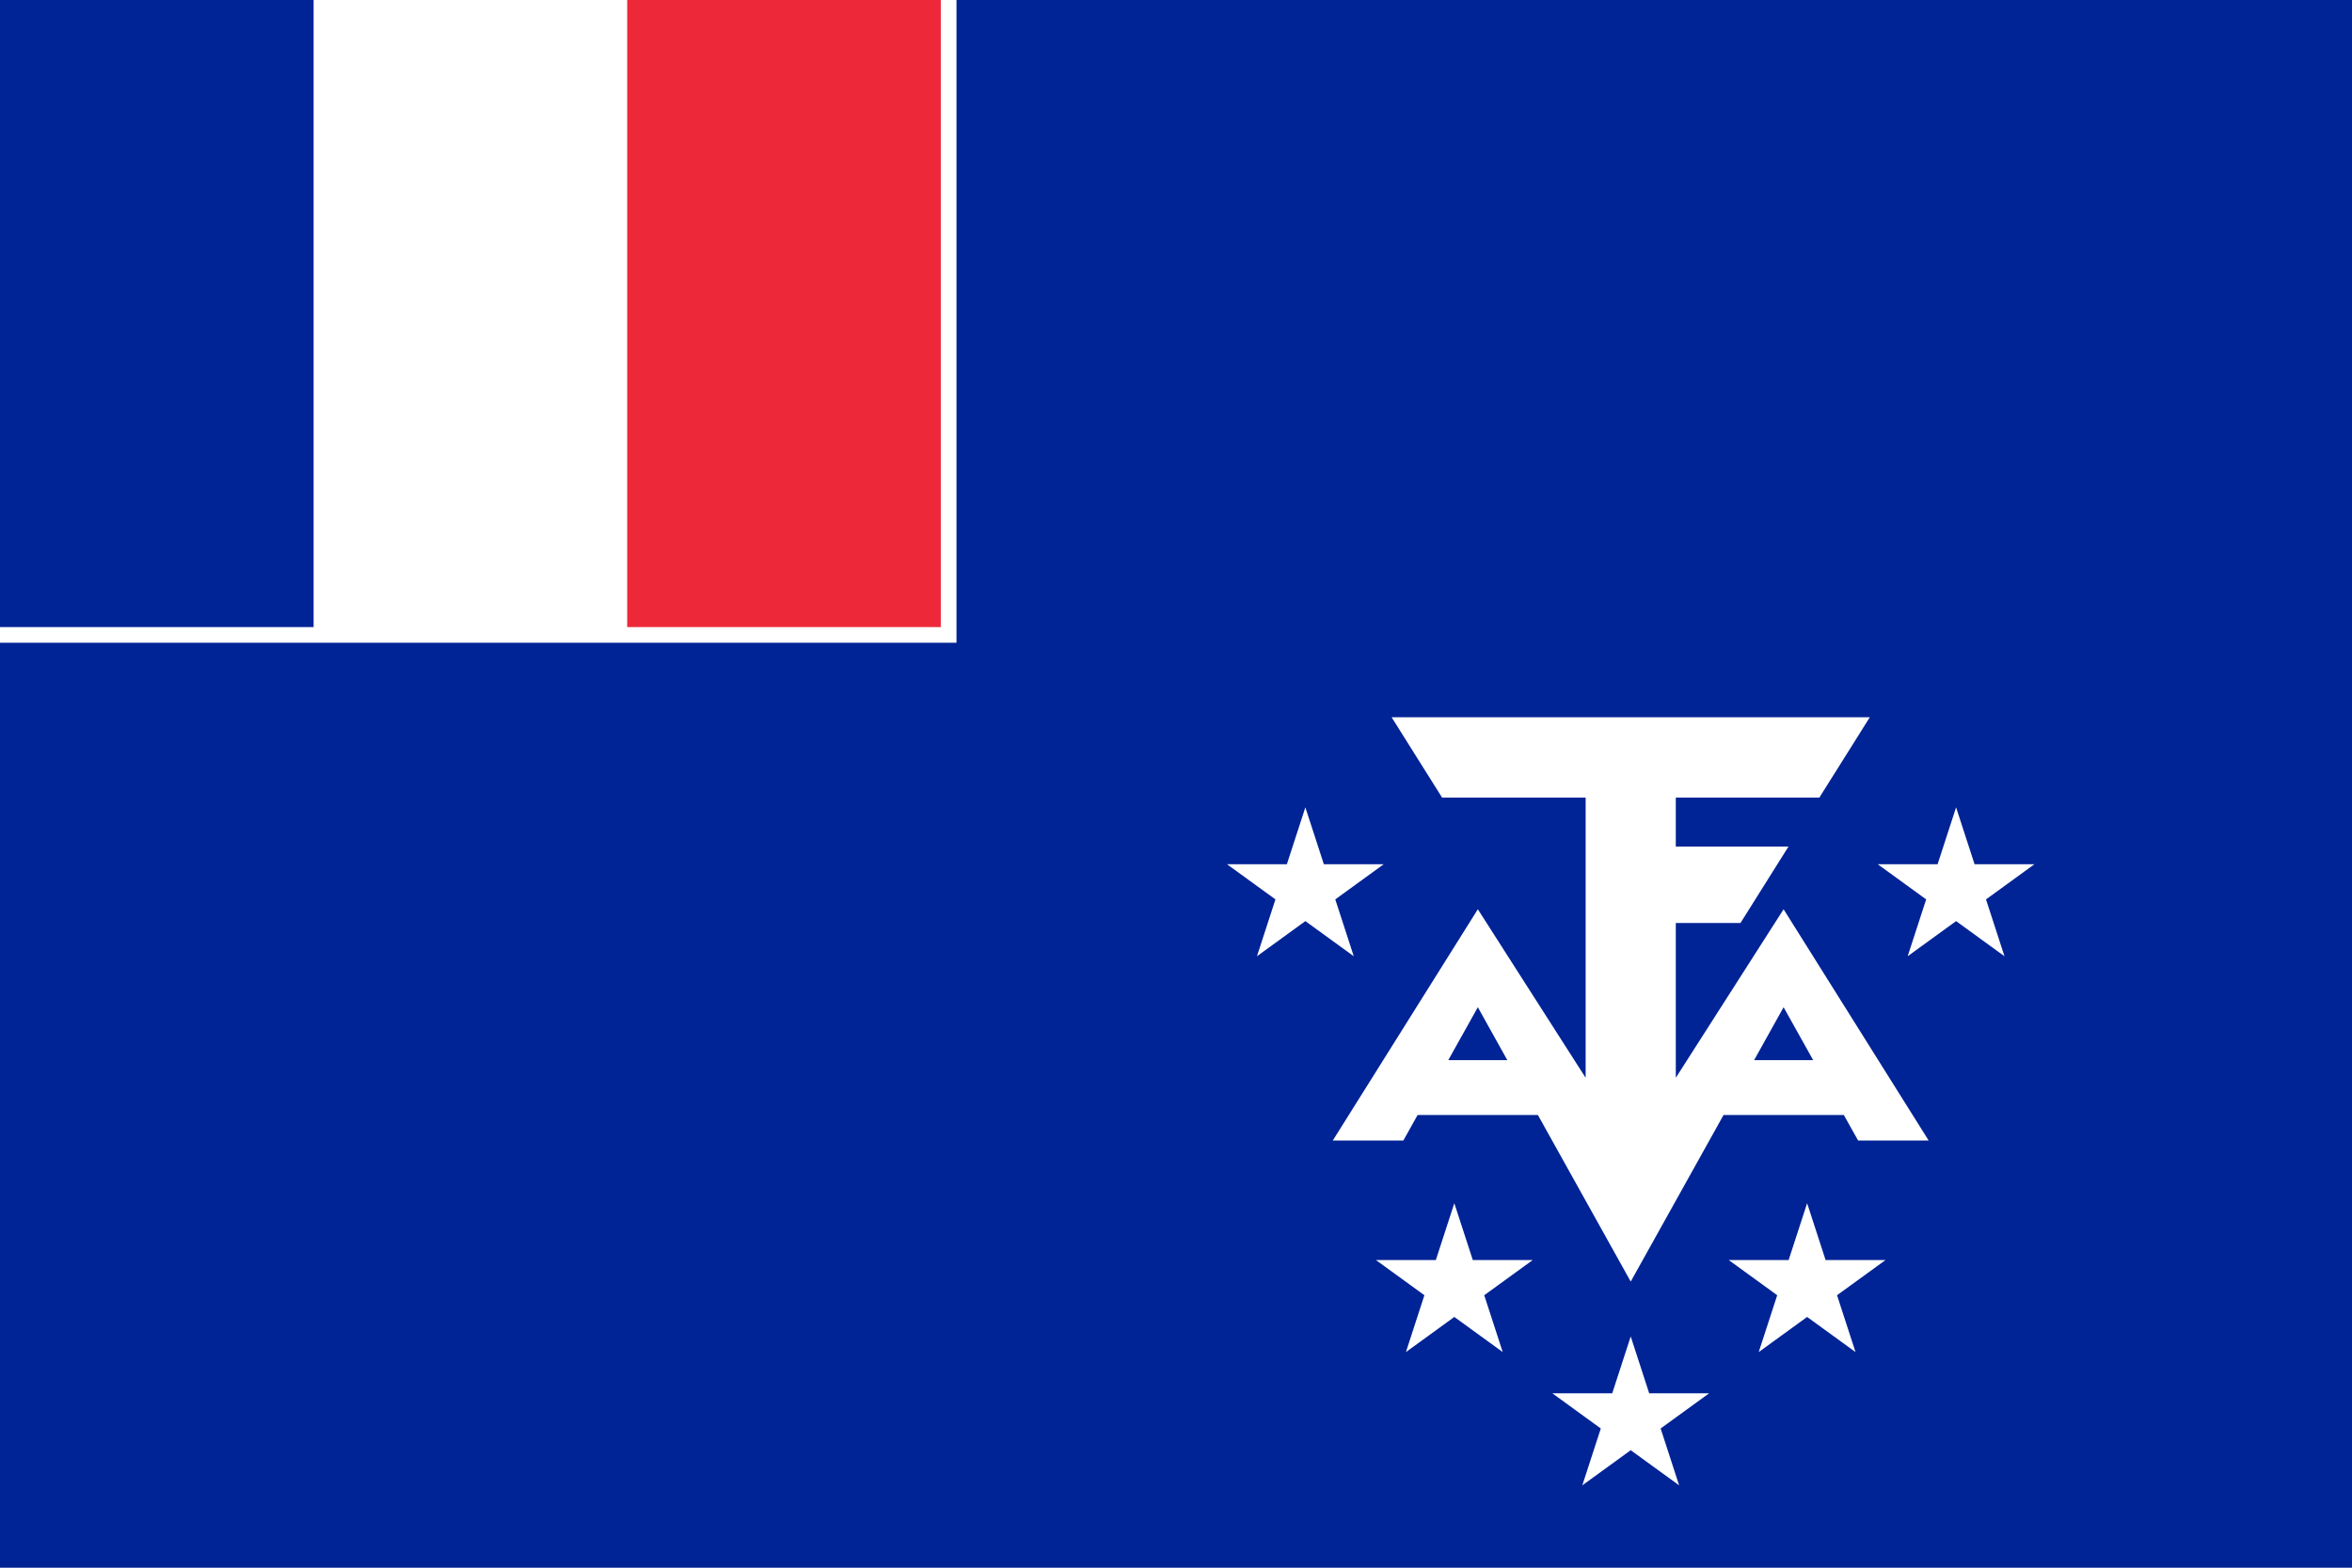
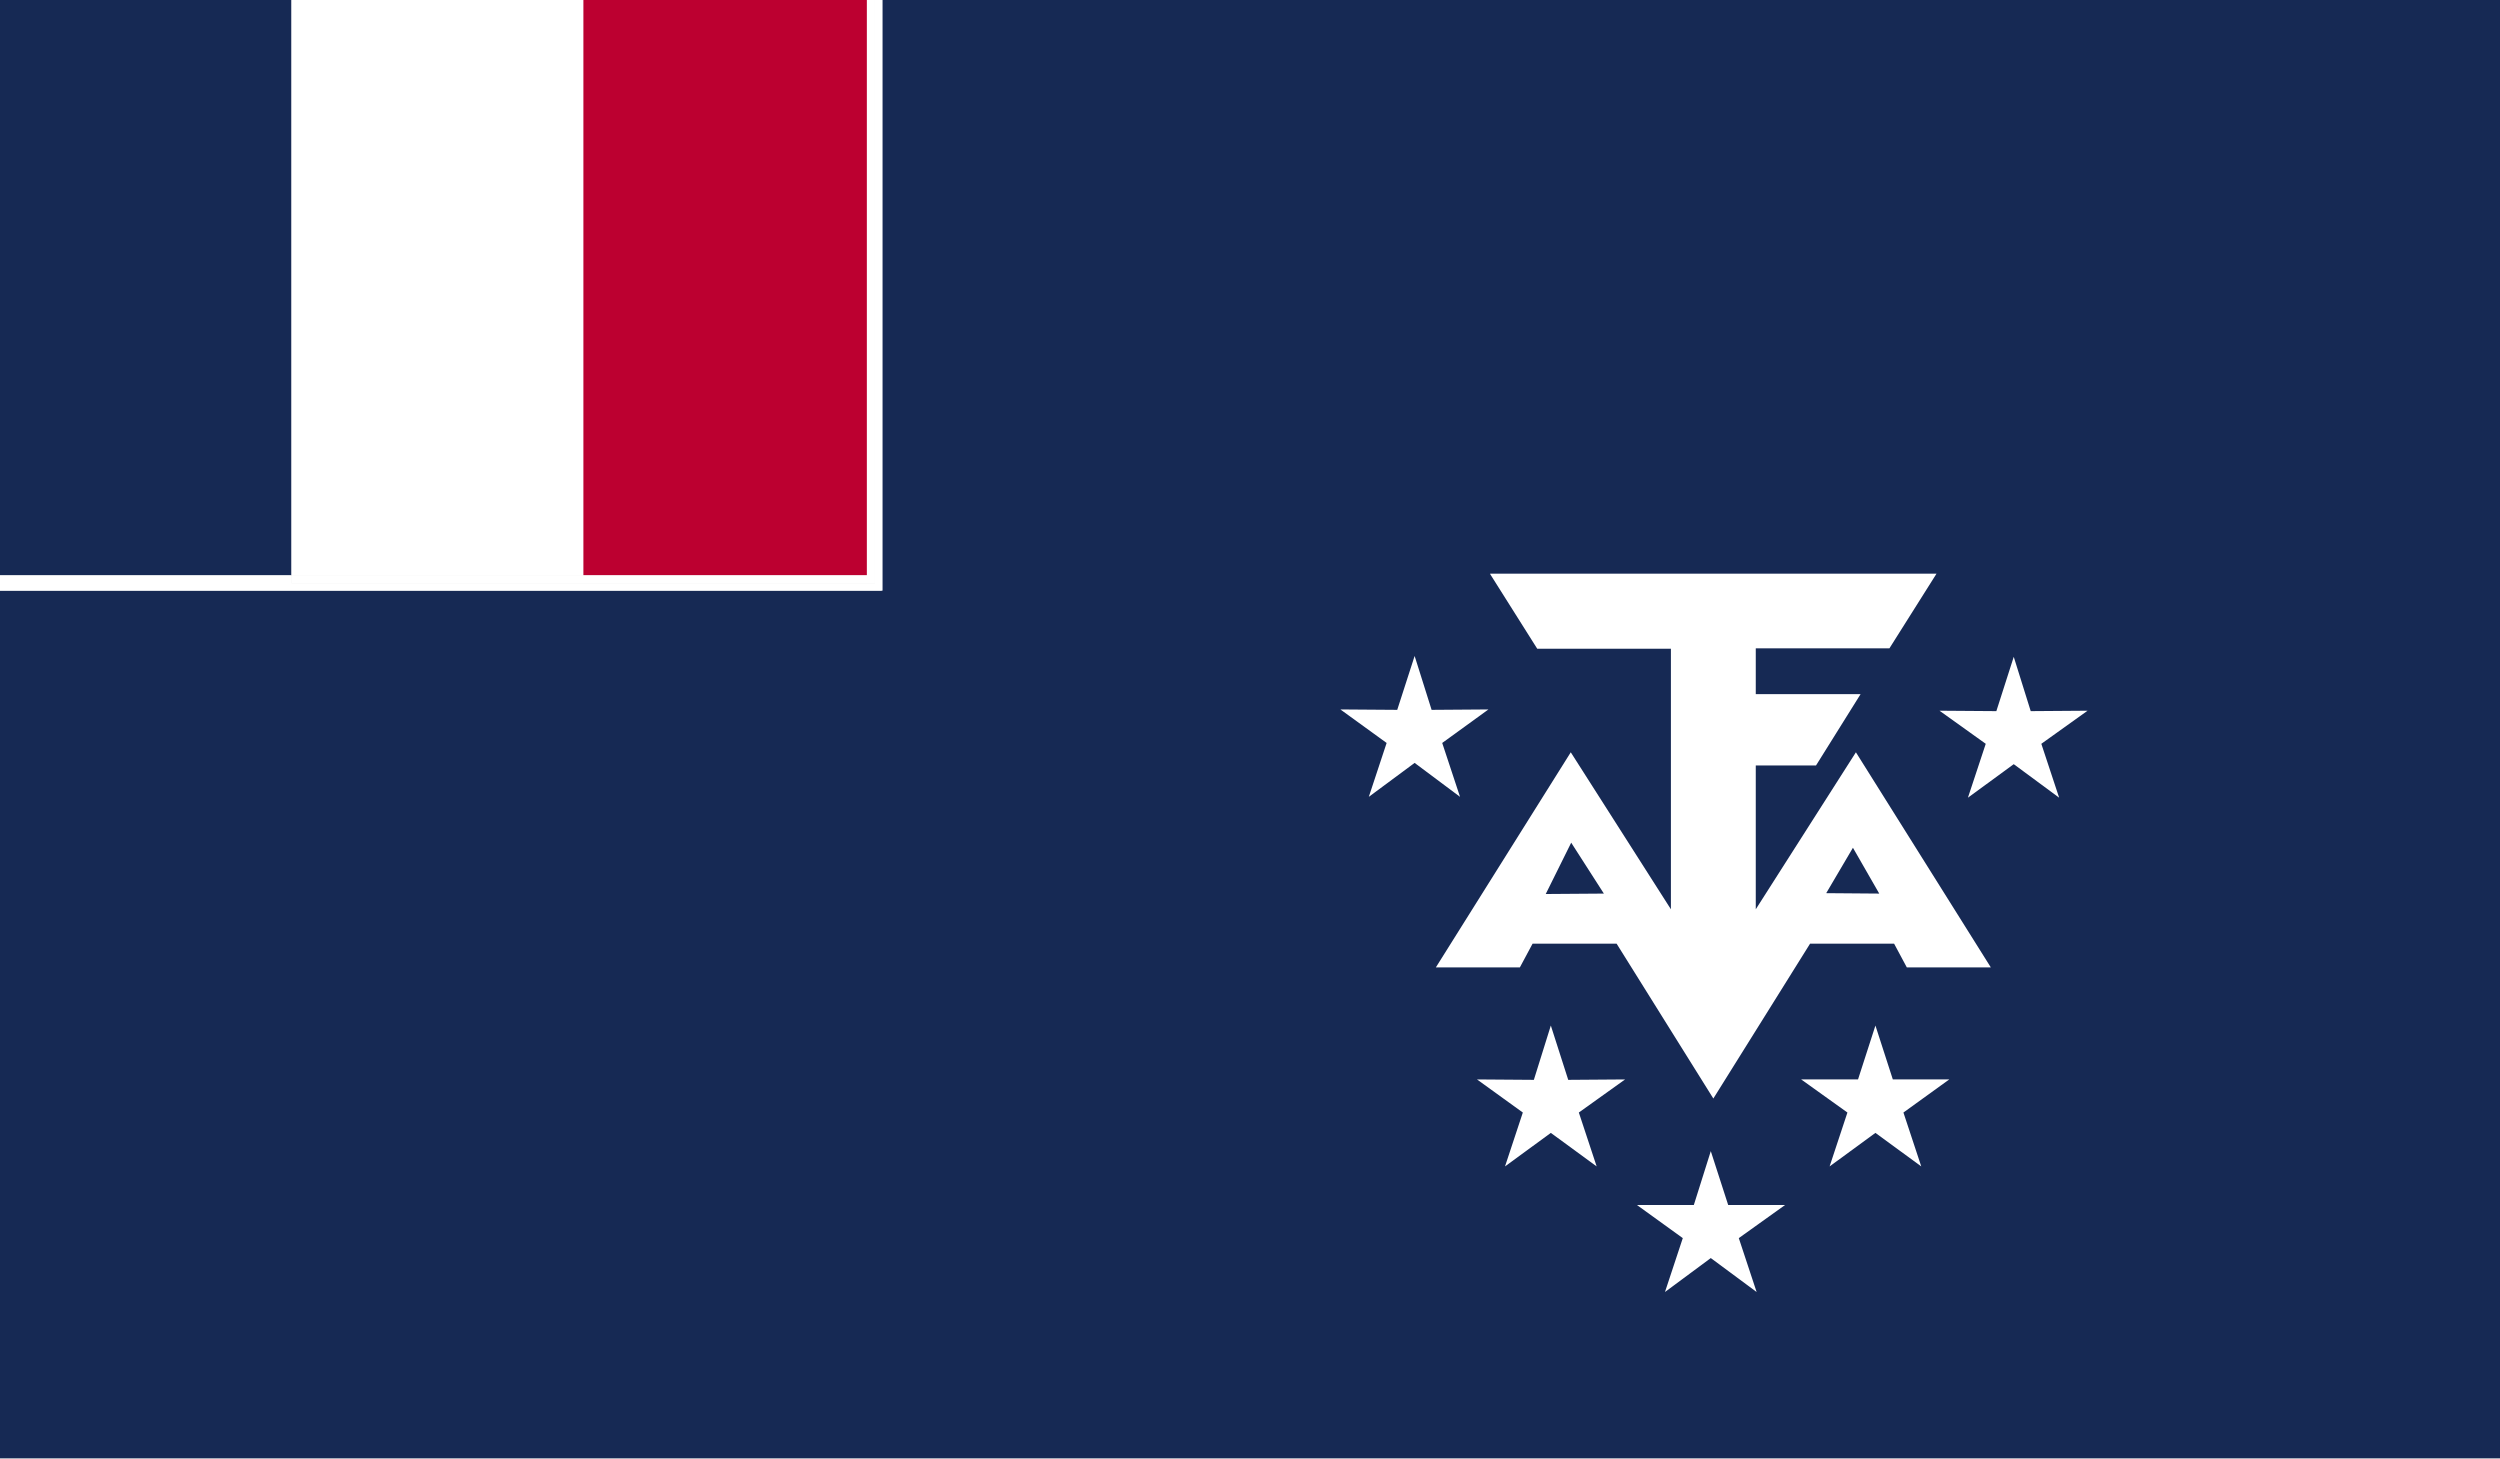
- <svg xmlns="http://www.w3.org/2000/svg" xmlns:xlink="http://www.w3.org/1999/xlink" viewBox="0 0 600 400">
-   <defs>
-     <path id="a" transform="scale(21)" fill="#fff" d="M0-1L.588.809-.952-.309H.952L-.588.809z" />
-   </defs>
-   <path fill="#002395" d="M0 0h600v400H0z" />
-   <path fill="#fff" d="M0 0h244v164H0z" />
-   <path fill="#002395" d="M0 0h80v160H0z" />
-   <path fill="#ED2939" d="M160 0h80v160h-80z" />
-   <path fill="#fff" d="M355 183l12.875 20.5H404.5V275L377 232l-37 59h18l19-34 39 70 39-70 19 34h18l-37-59-27.5 43v-39.5H444l12.25-19.5H427.5v-12.5h36.625L477 183H355zm43 87.5h-40v14h40zm76 0h-40v14h40z" />
-   <use xlink:href="#a" x="416" y="362" />
-   <use xlink:href="#a" x="371" y="328" />
-   <use xlink:href="#a" x="461" y="328" />
-   <use xlink:href="#a" x="333" y="227" />
-   <use xlink:href="#a" x="499" y="227" />
+ <svg xmlns="http://www.w3.org/2000/svg" viewBox="0 0 58.92 34.37">
+   <path fill="#162954" d="M0 0h6.87v13.56H0z" />
+   <path fill="#162954" d="M20.78 0v13.92H0v20.45h58.92V0z" />
+   <path fill="#fff" d="M6.87 0h6.88v13.56H6.87z" />
+   <path fill="#bc0030" d="M13.75 0h6.69v13.56h-6.69z" />
+   <path fill="#fff" d="M20.62 0v13.75H6.87v-.19H0v.36h20.8V0z" />
+   <path fill="#fff" d="M6.87 13.56h6.88v.19H6.87zM20.43 13.56h-6.68v.19h6.87V0h-.19zM35.12 13.53l1.11 1.76h3.15v6.14l-2.36-3.7-3.18 5.07h1.98l.3-.56h1.98l2.28 3.65 2.28-3.65h1.98l.3.56h1.98l-3.18-5.07-2.36 3.7v-3.39h1.42l1.05-1.68h-2.47v-1.08h3.15l1.11-1.76H35.12zm1.91 6.33l.77 1.2-1.37.01.6-1.21zm6.64.12l.62 1.08-1.25-.01.63-1.07zM44.2 24.17l.41 1.27h1.33l-1.08.78.42 1.27-1.08-.79-1.08.79.42-1.27-1.09-.78h1.34zM40.32 27.13l.41 1.27h1.34l-1.09.78.42 1.27-1.08-.8-1.08.8.42-1.27-1.08-.78h1.34zM36.55 24.17l-.4 1.28-1.34-.01 1.08.78-.42 1.27 1.08-.79 1.08.79-.42-1.27 1.09-.78-1.34.01z" />
+   <path fill="#fff" d="M47.46 15.48l.4 1.28 1.34-.01-1.09.78.42 1.27-1.07-.79-1.08.79.42-1.27-1.09-.78 1.34.01zM33.34 15.46l.4 1.27 1.34-.01-1.09.79.42 1.27-1.07-.8-1.08.8.42-1.27-1.09-.79 1.34.01z" />
</svg>
